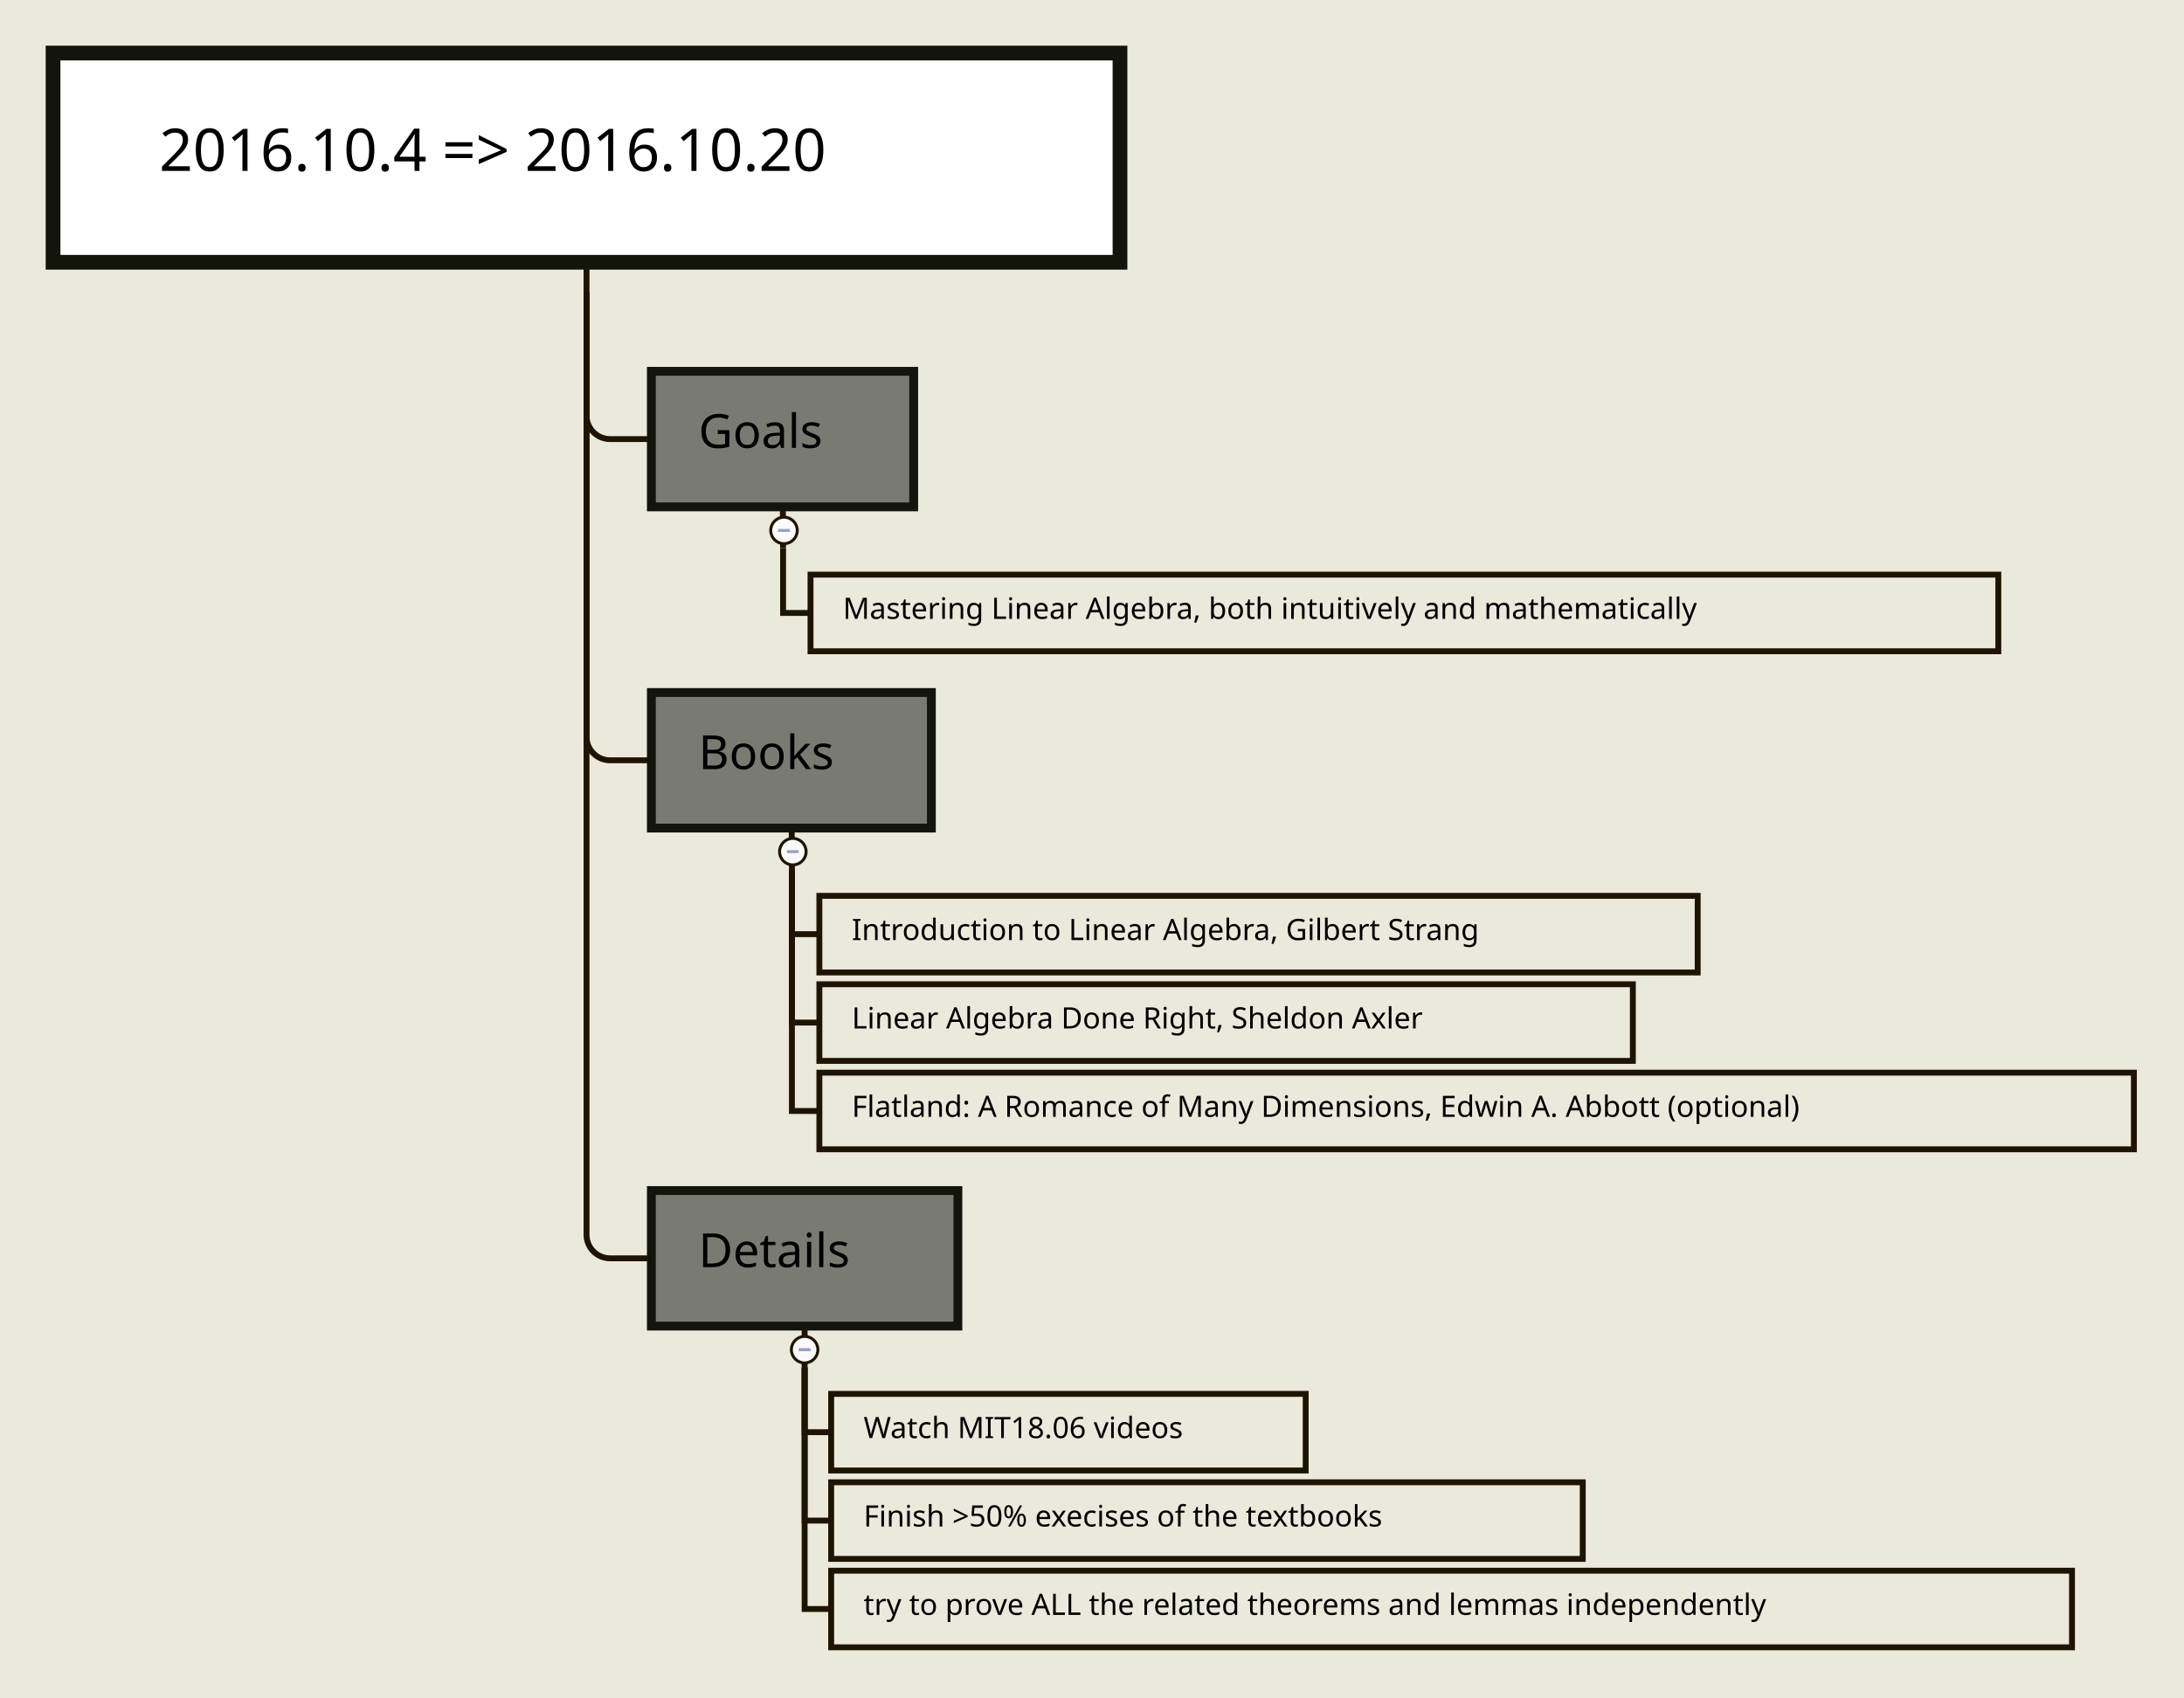
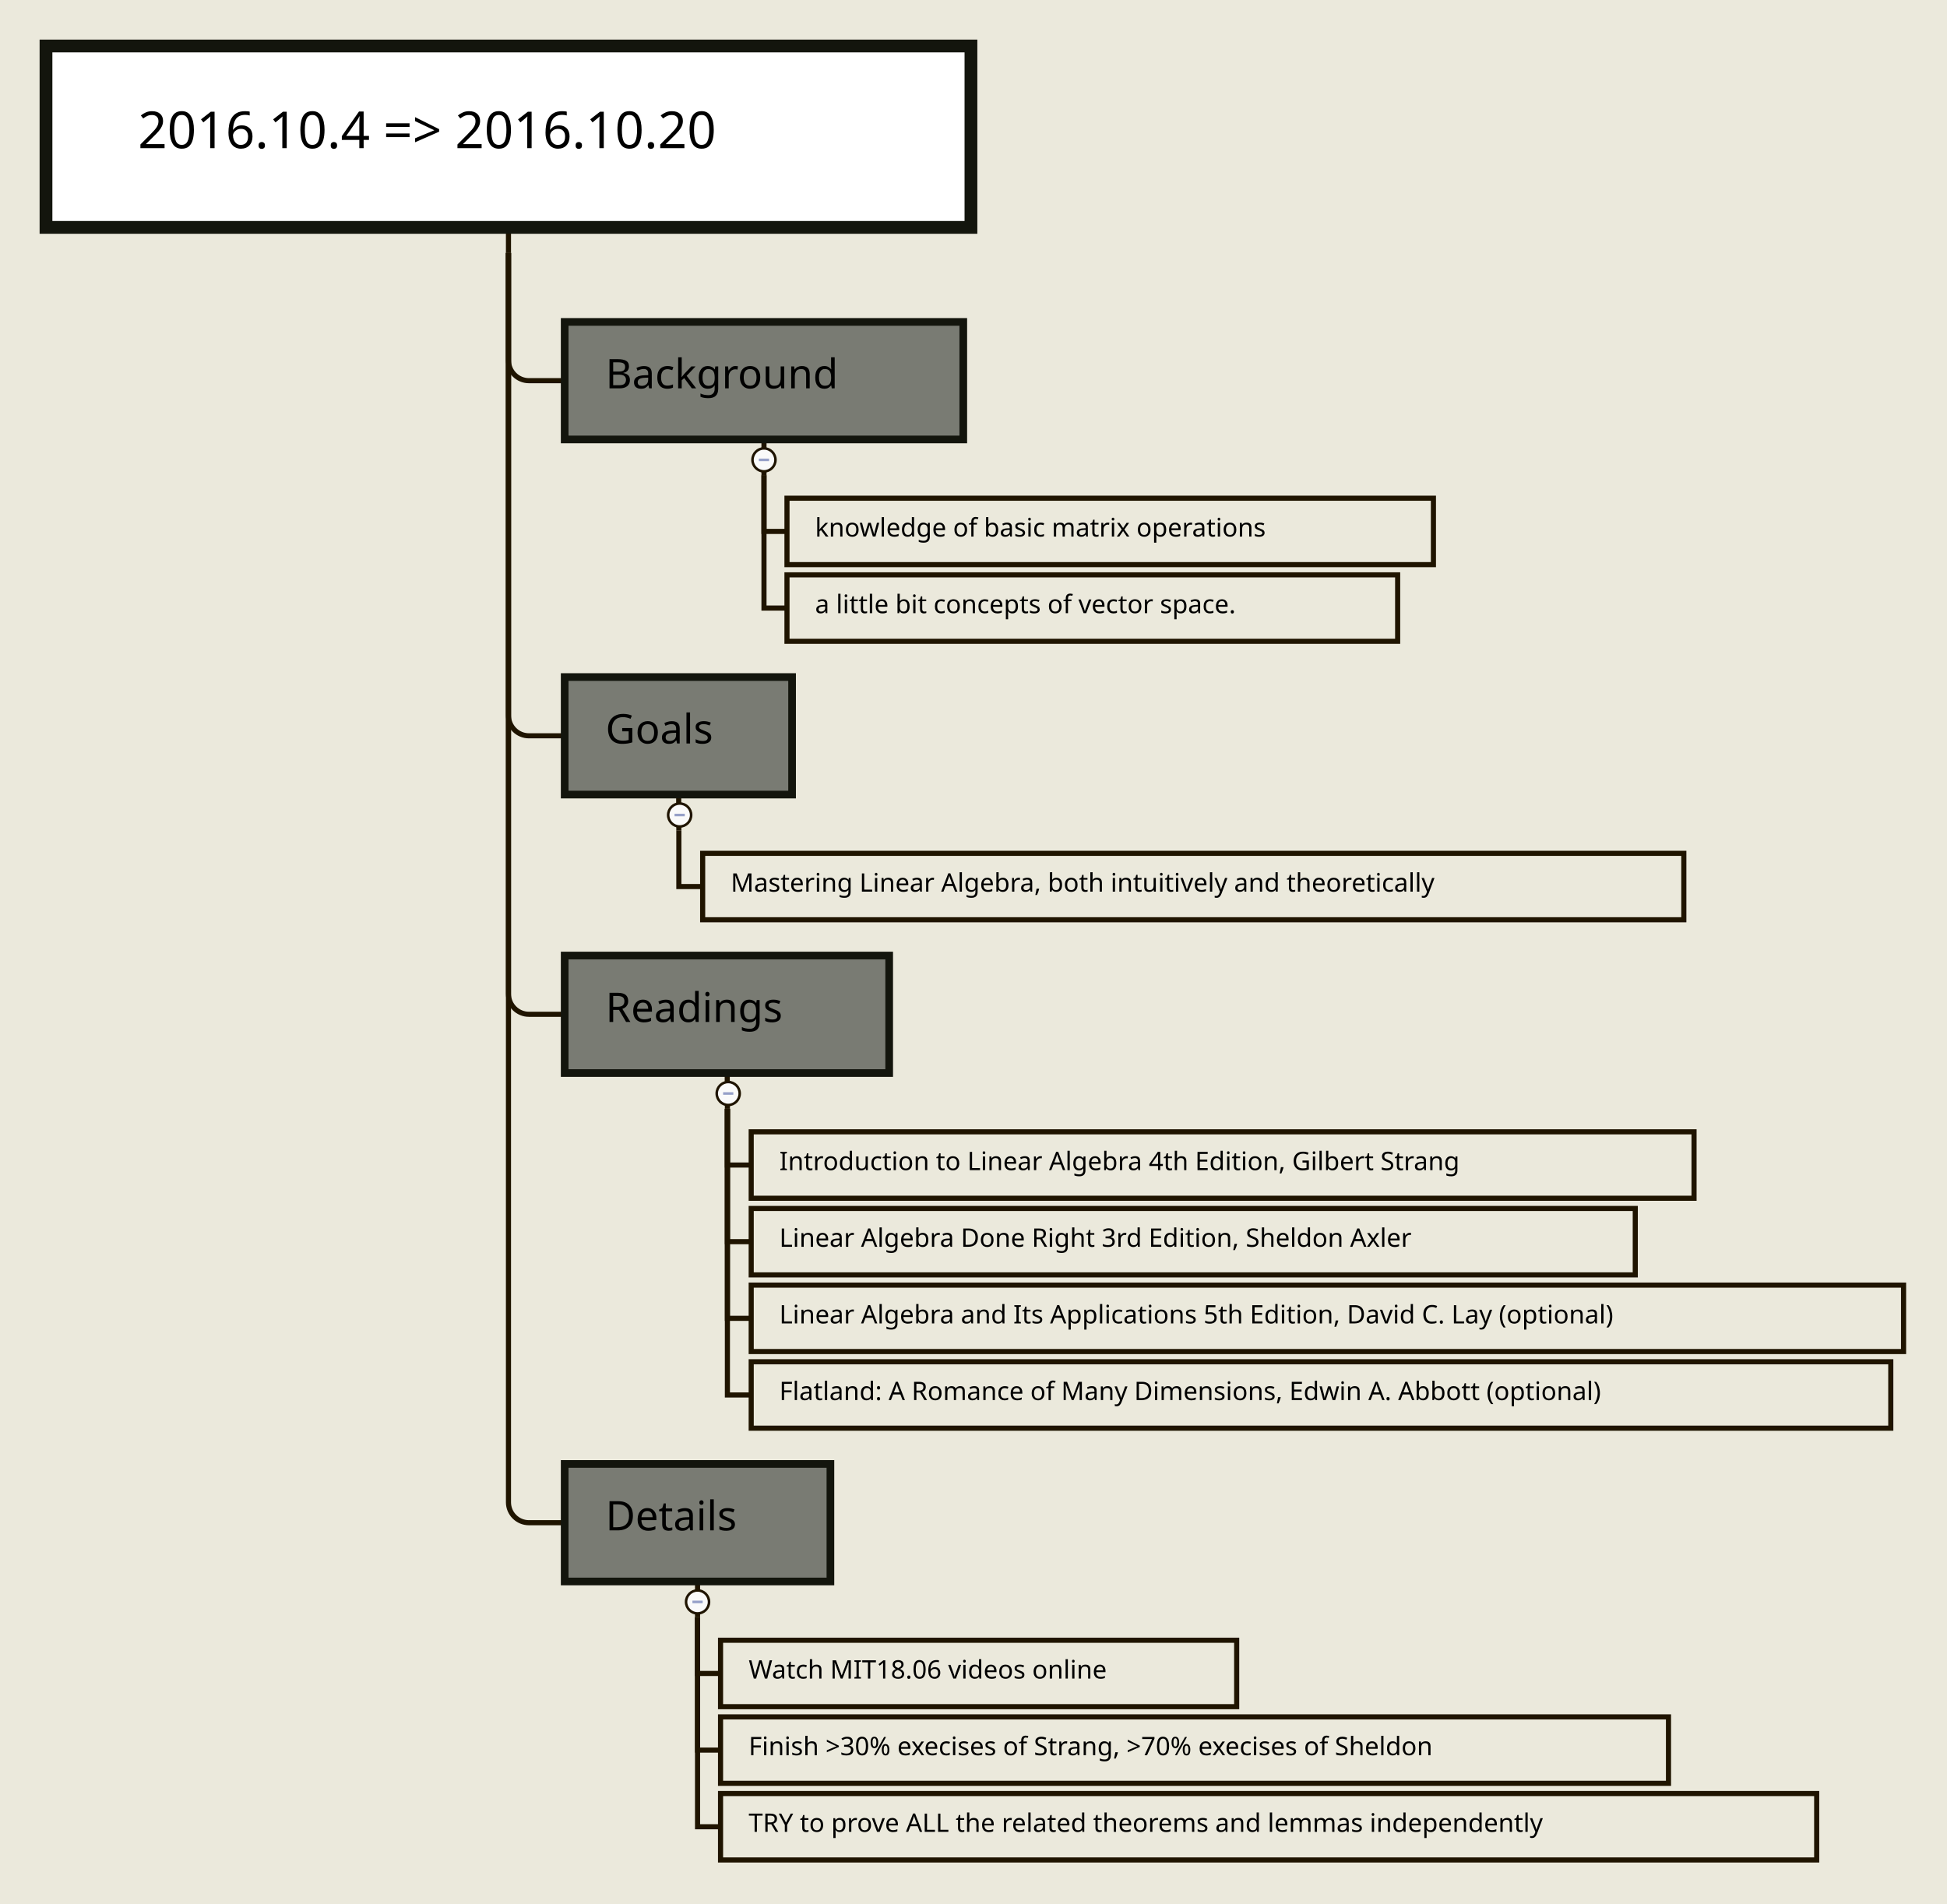
- <svg xmlns="http://www.w3.org/2000/svg" version="1.2" x="0" y="0" width="741" height="576" viewBox="0 0 741 576">
+ <svg xmlns="http://www.w3.org/2000/svg" version="1.2" x="0" y="0" width="762" height="745" viewBox="0 0 762 745">
  <style type="text/css">
text { font:12px Dialog; }
</style>
-   <rect x="-485" y="-485" width="1711" height="1546" style="fill:rgb(235,233,220);stroke:none" />
+   <rect x="-485" y="-485" width="1732" height="1715" style="fill:rgb(235,233,220);stroke:none" />
  <clipPath id="clip1">
-     <path d="M15,15 L726,15 L726,561 L15,561 Z M18,18 L18,89 L380,89 L380,18 Z M18,18 Z M18,18" />
+     <path d="M15,15 L747,15 L747,730 L15,730 Z M18,18 L18,89 L380,89 L380,18 Z M18,18 Z M18,18" />
  </clipPath>
  <path d="M199,99 L199,141 C199,145.414 202.586,149 207,149 L221,149" style="fill:none;stroke:rgb(31,20,0);stroke-width:2" clip-path="url(#clip1)" />
  <clipPath id="clip2">
-     <path d="M15,15 L726,15 L726,561 L15,561 Z M18,18 L18,89 L380,89 L380,18 Z M18,18 Z M18,18" />
-   </clipPath>
-   <path d="M199,99 L199,250 C199,254.414 202.586,258 207,258 L221,258" style="fill:none;stroke:rgb(31,20,0);stroke-width:2" clip-path="url(#clip2)" />
+     <path d="M15,15 L747,15 L747,730 L15,730 Z M18,18 L18,89 L380,89 L380,18 Z M18,18 Z M18,18" />
+   </clipPath>
+   <path d="M199,99 L199,280 C199,284.414 202.586,288 207,288 L221,288" style="fill:none;stroke:rgb(31,20,0);stroke-width:2" clip-path="url(#clip2)" />
  <clipPath id="clip3">
-     <path d="M15,15 L726,15 L726,561 L15,561 Z M18,18 L18,89 L380,89 L380,18 Z M18,18 Z M18,18" />
-   </clipPath>
-   <path d="M199,99 L199,419 C199,423.414 202.586,427 207,427 L221,427" style="fill:none;stroke:rgb(31,20,0);stroke-width:2" clip-path="url(#clip3)" />
+     <path d="M15,15 L747,15 L747,730 L15,730 Z M18,18 L18,89 L380,89 L380,18 Z M18,18 Z M18,18" />
+   </clipPath>
+   <path d="M199,99 L199,389 C199,393.414 202.586,397 207,397 L221,397" style="fill:none;stroke:rgb(31,20,0);stroke-width:2" clip-path="url(#clip3)" />
  <clipPath id="clip4">
-     <path d="M14,14 L727,14 L727,562 L14,562 L14,14 Z" />
-   </clipPath>
-   <path d="M199,89 L199,99" style="fill:none;stroke:rgb(31,20,0);stroke-width:2" clip-path="url(#clip4)" />
+     <path d="M15,15 L747,15 L747,730 L15,730 Z M18,18 L18,89 L380,89 L380,18 Z M18,18 Z M18,18" />
+   </clipPath>
+   <path d="M199,99 L199,588 C199,592.414 202.586,596 207,596 L221,596" style="fill:none;stroke:rgb(31,20,0);stroke-width:2" clip-path="url(#clip4)" />
  <clipPath id="clip5">
-     <path d="M14,14 L385,14 L385,94 L14,94 L14,14 Z" />
-   </clipPath>
-   <path d="M18,18 L18,89 L380,89 L380,18 Z M18,18" style="fill:rgb(255,255,255);stroke:none" clip-path="url(#clip5)" />
+     <path d="M14,14 L748,14 L748,731 L14,731 L14,14 Z" />
+   </clipPath>
+   <path d="M199,89 L199,99" style="fill:none;stroke:rgb(31,20,0);stroke-width:2" clip-path="url(#clip5)" />
  <clipPath id="clip6">
    <path d="M14,14 L385,14 L385,94 L14,94 L14,14 Z" />
  </clipPath>
-   <path d="M18,18 L18,89 L380,89 L380,18 Z M18,18" style="fill:none;stroke:rgb(19,21,13);stroke-width:5" clip-path="url(#clip6)" />
+   <path d="M18,18 L18,89 L380,89 L380,18 Z M18,18" style="fill:rgb(255,255,255);stroke:none" clip-path="url(#clip6)" />
+   <clipPath id="clip7">
+     <path d="M14,14 L385,14 L385,94 L14,94 L14,14 Z" />
+   </clipPath>
+   <path d="M18,18 L18,89 L380,89 L380,18 Z M18,18" style="fill:none;stroke:rgb(19,21,13);stroke-width:5" clip-path="url(#clip7)" />
  <text x="54" y="58" style="font:20px Arvo">2016.10.4 =&gt; 2016.10.20</text>
-   <clipPath id="clip7">
-     <path d="M219,124 L680,124 L680,223 L219,223 Z M221,126 L221,172 L310,172 L310,126 Z M221,126 Z M221,126" />
-   </clipPath>
-   <path d="M265.684,186 L265.684,208 L275,208" style="fill:none;stroke:rgb(31,20,0);stroke-width:2" clip-path="url(#clip7)" />
  <clipPath id="clip8">
-     <path d="M218,123 L681,123 L681,224 L218,224 L218,123 Z" />
-   </clipPath>
-   <path d="M265.613,172 L265.684,186" style="fill:none;stroke:rgb(31,20,0);stroke-width:2" clip-path="url(#clip8)" />
+     <path d="M219,124 L563,124 L563,253 L219,253 Z M221,126 L221,172 L377,172 L377,126 Z M221,126 Z M221,126" />
+   </clipPath>
+   <path d="M299,186 L299,208 L308,208" style="fill:none;stroke:rgb(31,20,0);stroke-width:2" clip-path="url(#clip8)" />
  <clipPath id="clip9">
-     <path d="M218,123 L314,123 L314,176 L218,176 L218,123 Z" />
-   </clipPath>
-   <path d="M221,126 L221,172 L310,172 L310,126 Z M221,126" style="fill:rgb(121,123,115);stroke:none" clip-path="url(#clip9)" />
+     <path d="M219,124 L563,124 L563,253 L219,253 Z M221,126 L221,172 L377,172 L377,126 Z M221,126 Z M221,126" />
+   </clipPath>
+   <path d="M299,186 L299,238 L308,238" style="fill:none;stroke:rgb(31,20,0);stroke-width:2" clip-path="url(#clip9)" />
  <clipPath id="clip10">
-     <path d="M218,123 L314,123 L314,176 L218,176 L218,123 Z" />
-   </clipPath>
-   <path d="M221,126 L221,172 L310,172 L310,126 Z M221,126" style="fill:none;stroke:rgb(19,21,13);stroke-width:3" clip-path="url(#clip10)" />
-   <text x="237" y="152" style="font:16px Roboto Slab">Goals</text>
+     <path d="M218,123 L564,123 L564,254 L218,254 L218,123 Z" />
+   </clipPath>
+   <path d="M299,172 L299,186" style="fill:none;stroke:rgb(31,20,0);stroke-width:2" clip-path="url(#clip10)" />
  <clipPath id="clip11">
-     <path d="M260,174 L273,174 L273,187 L260,187 L260,174 Z" />
-   </clipPath>
-   <path d="M270.5,180 C270.5,177.516 268.484,175.5 266,175.5 C263.516,175.5 261.5,177.516 261.5,180 C261.5,182.484 263.516,184.5 266,184.5 C268.484,184.5 270.5,182.484 270.5,180 Z M270.5,180" style="fill:rgb(250,250,250);stroke:none" clip-path="url(#clip11)" />
+     <path d="M218,123 L381,123 L381,176 L218,176 L218,123 Z" />
+   </clipPath>
+   <path d="M221,126 L221,172 L377,172 L377,126 Z M221,126" style="fill:rgb(121,123,115);stroke:none" clip-path="url(#clip11)" />
  <clipPath id="clip12">
-     <path d="M260,174 L273,174 L273,187 L260,187 L260,174 Z" />
-   </clipPath>
-   <path d="M270.5,180 C270.5,177.516 268.484,175.5 266,175.5 C263.516,175.5 261.5,177.516 261.5,180 C261.5,182.484 263.516,184.5 266,184.5 C268.484,184.5 270.5,182.484 270.5,180 Z M270.5,180" style="fill:none;stroke:rgb(31,20,0)" clip-path="url(#clip12)" />
+     <path d="M218,123 L381,123 L381,176 L218,176 L218,123 Z" />
+   </clipPath>
+   <path d="M221,126 L221,172 L377,172 L377,126 Z M221,126" style="fill:none;stroke:rgb(19,21,13);stroke-width:3" clip-path="url(#clip12)" />
+   <text x="237" y="152" style="font:16px Roboto Slab">Background</text>
  <clipPath id="clip13">
-     <path d="M260,174 L273,174 L273,187 L260,187 L260,174 Z" />
-   </clipPath>
-   <path d="M264,180 L268,180" style="fill:none;stroke:rgb(150,160,200)" clip-path="url(#clip13)" />
+     <path d="M293,174 L306,174 L306,187 L293,187 L293,174 Z" />
+   </clipPath>
+   <path d="M303.5,180 C303.5,177.516 301.484,175.5 299,175.5 C296.516,175.5 294.5,177.516 294.5,180 C294.5,182.484 296.516,184.5 299,184.5 C301.484,184.5 303.5,182.484 303.5,180 Z M303.5,180" style="fill:rgb(250,250,250);stroke:none" clip-path="url(#clip13)" />
  <clipPath id="clip14">
-     <path d="M273,193 L681,193 L681,224 L273,224 L273,193 Z" />
-   </clipPath>
-   <path d="M275,195 L275,221 L678,221 L678,195 Z M275,195" style="fill:none;stroke:rgb(31,20,0);stroke-width:2" clip-path="url(#clip14)" />
-   <text x="286" y="210" style="font:10px Roboto Slab">Mastering Linear Algebra, both intuitively and mathematically</text>
+     <path d="M293,174 L306,174 L306,187 L293,187 L293,174 Z" />
+   </clipPath>
+   <path d="M303.5,180 C303.5,177.516 301.484,175.5 299,175.5 C296.516,175.5 294.5,177.516 294.5,180 C294.5,182.484 296.516,184.5 299,184.5 C301.484,184.5 303.5,182.484 303.5,180 Z M303.5,180" style="fill:none;stroke:rgb(31,20,0)" clip-path="url(#clip14)" />
  <clipPath id="clip15">
-     <path d="M219,233 L726,233 L726,392 L219,392 Z M221,235 L221,281 L316,281 L316,235 Z M221,235 Z M221,235" />
-   </clipPath>
-   <path d="M268.684,295 L268.684,317 L278,317" style="fill:none;stroke:rgb(31,20,0);stroke-width:2" clip-path="url(#clip15)" />
+     <path d="M293,174 L306,174 L306,187 L293,187 L293,174 Z" />
+   </clipPath>
+   <path d="M297,180 L301,180" style="fill:none;stroke:rgb(150,160,200)" clip-path="url(#clip15)" />
  <clipPath id="clip16">
-     <path d="M219,233 L726,233 L726,392 L219,392 Z M221,235 L221,281 L316,281 L316,235 Z M221,235 Z M221,235" />
-   </clipPath>
-   <path d="M268.684,295 L268.684,347 L278,347" style="fill:none;stroke:rgb(31,20,0);stroke-width:2" clip-path="url(#clip16)" />
+     <path d="M306,193 L564,193 L564,224 L306,224 L306,193 Z" />
+   </clipPath>
+   <path d="M308,195 L308,221 L561,221 L561,195 Z M308,195" style="fill:none;stroke:rgb(31,20,0);stroke-width:2" clip-path="url(#clip16)" />
+   <text x="319" y="210" style="font:10px Roboto Slab">knowledge of basic matrix operations</text>
  <clipPath id="clip17">
-     <path d="M219,233 L726,233 L726,392 L219,392 Z M221,235 L221,281 L316,281 L316,235 Z M221,235 Z M221,235" />
-   </clipPath>
-   <path d="M268.684,295 L268.684,377 L278,377" style="fill:none;stroke:rgb(31,20,0);stroke-width:2" clip-path="url(#clip17)" />
+     <path d="M306,223 L550,223 L550,254 L306,254 L306,223 Z" />
+   </clipPath>
+   <path d="M308,225 L308,251 L547,251 L547,225 Z M308,225" style="fill:none;stroke:rgb(31,20,0);stroke-width:2" clip-path="url(#clip17)" />
+   <text x="319" y="240" style="font:10px Roboto Slab">a little bit concepts of vector space.</text>
  <clipPath id="clip18">
-     <path d="M218,232 L727,232 L727,393 L218,393 L218,232 Z" />
-   </clipPath>
-   <path d="M268.613,281 L268.684,295" style="fill:none;stroke:rgb(31,20,0);stroke-width:2" clip-path="url(#clip18)" />
+     <path d="M219,263 L661,263 L661,362 L219,362 Z M221,265 L221,311 L310,311 L310,265 Z M221,265 Z M221,265" />
+   </clipPath>
+   <path d="M265.684,325 L265.684,347 L275,347" style="fill:none;stroke:rgb(31,20,0);stroke-width:2" clip-path="url(#clip18)" />
  <clipPath id="clip19">
-     <path d="M218,232 L320,232 L320,285 L218,285 L218,232 Z" />
-   </clipPath>
-   <path d="M221,235 L221,281 L316,281 L316,235 Z M221,235" style="fill:rgb(121,123,115);stroke:none" clip-path="url(#clip19)" />
+     <path d="M218,262 L662,262 L662,363 L218,363 L218,262 Z" />
+   </clipPath>
+   <path d="M265.613,311 L265.684,325" style="fill:none;stroke:rgb(31,20,0);stroke-width:2" clip-path="url(#clip19)" />
  <clipPath id="clip20">
-     <path d="M218,232 L320,232 L320,285 L218,285 L218,232 Z" />
-   </clipPath>
-   <path d="M221,235 L221,281 L316,281 L316,235 Z M221,235" style="fill:none;stroke:rgb(19,21,13);stroke-width:3" clip-path="url(#clip20)" />
-   <text x="237" y="261" style="font:16px Roboto Slab">Books</text>
+     <path d="M218,262 L314,262 L314,315 L218,315 L218,262 Z" />
+   </clipPath>
+   <path d="M221,265 L221,311 L310,311 L310,265 Z M221,265" style="fill:rgb(121,123,115);stroke:none" clip-path="url(#clip20)" />
  <clipPath id="clip21">
-     <path d="M263,283 L276,283 L276,296 L263,296 L263,283 Z" />
-   </clipPath>
-   <path d="M273.5,289 C273.5,286.516 271.484,284.5 269,284.5 C266.516,284.5 264.5,286.516 264.5,289 C264.5,291.484 266.516,293.5 269,293.5 C271.484,293.5 273.5,291.484 273.5,289 Z M273.5,289" style="fill:rgb(250,250,250);stroke:none" clip-path="url(#clip21)" />
+     <path d="M218,262 L314,262 L314,315 L218,315 L218,262 Z" />
+   </clipPath>
+   <path d="M221,265 L221,311 L310,311 L310,265 Z M221,265" style="fill:none;stroke:rgb(19,21,13);stroke-width:3" clip-path="url(#clip21)" />
+   <text x="237" y="291" style="font:16px Roboto Slab">Goals</text>
  <clipPath id="clip22">
-     <path d="M263,283 L276,283 L276,296 L263,296 L263,283 Z" />
-   </clipPath>
-   <path d="M273.5,289 C273.5,286.516 271.484,284.5 269,284.5 C266.516,284.5 264.5,286.516 264.5,289 C264.5,291.484 266.516,293.5 269,293.5 C271.484,293.5 273.5,291.484 273.5,289 Z M273.5,289" style="fill:none;stroke:rgb(31,20,0)" clip-path="url(#clip22)" />
+     <path d="M260,313 L273,313 L273,326 L260,326 L260,313 Z" />
+   </clipPath>
+   <path d="M270.5,319 C270.5,316.516 268.484,314.5 266,314.5 C263.516,314.5 261.5,316.516 261.5,319 C261.5,321.484 263.516,323.5 266,323.5 C268.484,323.5 270.5,321.484 270.5,319 Z M270.5,319" style="fill:rgb(250,250,250);stroke:none" clip-path="url(#clip22)" />
  <clipPath id="clip23">
-     <path d="M263,283 L276,283 L276,296 L263,296 L263,283 Z" />
-   </clipPath>
-   <path d="M267,289 L271,289" style="fill:none;stroke:rgb(150,160,200)" clip-path="url(#clip23)" />
+     <path d="M260,313 L273,313 L273,326 L260,326 L260,313 Z" />
+   </clipPath>
+   <path d="M270.5,319 C270.5,316.516 268.484,314.5 266,314.5 C263.516,314.5 261.5,316.516 261.5,319 C261.5,321.484 263.516,323.5 266,323.5 C268.484,323.5 270.5,321.484 270.5,319 Z M270.5,319" style="fill:none;stroke:rgb(31,20,0)" clip-path="url(#clip23)" />
  <clipPath id="clip24">
-     <path d="M276,302 L579,302 L579,333 L276,333 L276,302 Z" />
-   </clipPath>
-   <path d="M278,304 L278,330 L576,330 L576,304 Z M278,304" style="fill:none;stroke:rgb(31,20,0);stroke-width:2" clip-path="url(#clip24)" />
-   <text x="289" y="319" style="font:10px Roboto Slab">Introduction to Linear Algebra, Gilbert Strang</text>
+     <path d="M260,313 L273,313 L273,326 L260,326 L260,313 Z" />
+   </clipPath>
+   <path d="M264,319 L268,319" style="fill:none;stroke:rgb(150,160,200)" clip-path="url(#clip24)" />
  <clipPath id="clip25">
-     <path d="M276,332 L557,332 L557,363 L276,363 L276,332 Z" />
-   </clipPath>
-   <path d="M278,334 L278,360 L554,360 L554,334 Z M278,334" style="fill:none;stroke:rgb(31,20,0);stroke-width:2" clip-path="url(#clip25)" />
-   <text x="289" y="349" style="font:10px Roboto Slab">Linear Algebra Done Right, Sheldon Axler</text>
+     <path d="M273,332 L662,332 L662,363 L273,363 L273,332 Z" />
+   </clipPath>
+   <path d="M275,334 L275,360 L659,360 L659,334 Z M275,334" style="fill:none;stroke:rgb(31,20,0);stroke-width:2" clip-path="url(#clip25)" />
+   <text x="286" y="349" style="font:10px Roboto Slab">Mastering Linear Algebra, both intuitively and theoretically</text>
  <clipPath id="clip26">
-     <path d="M276,362 L727,362 L727,393 L276,393 L276,362 Z" />
-   </clipPath>
-   <path d="M278,364 L278,390 L724,390 L724,364 Z M278,364" style="fill:none;stroke:rgb(31,20,0);stroke-width:2" clip-path="url(#clip26)" />
-   <text x="289" y="379" style="font:10px Roboto Slab">Flatland: A Romance of Many Dimensions, Edwin A. Abbott (optional)</text>
+     <path d="M219,372 L747,372 L747,561 L219,561 Z M221,374 L221,420 L348,420 L348,374 Z M221,374 Z M221,374" />
+   </clipPath>
+   <path d="M284.684,434 L284.684,456 L294,456" style="fill:none;stroke:rgb(31,20,0);stroke-width:2" clip-path="url(#clip26)" />
  <clipPath id="clip27">
-     <path d="M219,402 L705,402 L705,561 L219,561 Z M221,404 L221,450 L325,450 L325,404 Z M221,404 Z M221,404" />
-   </clipPath>
-   <path d="M273,464 L273,486 L282,486" style="fill:none;stroke:rgb(31,20,0);stroke-width:2" clip-path="url(#clip27)" />
+     <path d="M219,372 L747,372 L747,561 L219,561 Z M221,374 L221,420 L348,420 L348,374 Z M221,374 Z M221,374" />
+   </clipPath>
+   <path d="M284.684,434 L284.684,486 L294,486" style="fill:none;stroke:rgb(31,20,0);stroke-width:2" clip-path="url(#clip27)" />
  <clipPath id="clip28">
-     <path d="M219,402 L705,402 L705,561 L219,561 Z M221,404 L221,450 L325,450 L325,404 Z M221,404 Z M221,404" />
-   </clipPath>
-   <path d="M273,464 L273,516 L282,516" style="fill:none;stroke:rgb(31,20,0);stroke-width:2" clip-path="url(#clip28)" />
+     <path d="M219,372 L747,372 L747,561 L219,561 Z M221,374 L221,420 L348,420 L348,374 Z M221,374 Z M221,374" />
+   </clipPath>
+   <path d="M284.684,434 L284.684,516 L294,516" style="fill:none;stroke:rgb(31,20,0);stroke-width:2" clip-path="url(#clip28)" />
  <clipPath id="clip29">
-     <path d="M219,402 L705,402 L705,561 L219,561 Z M221,404 L221,450 L325,450 L325,404 Z M221,404 Z M221,404" />
-   </clipPath>
-   <path d="M273,464 L273,546 L282,546" style="fill:none;stroke:rgb(31,20,0);stroke-width:2" clip-path="url(#clip29)" />
+     <path d="M219,372 L747,372 L747,561 L219,561 Z M221,374 L221,420 L348,420 L348,374 Z M221,374 Z M221,374" />
+   </clipPath>
+   <path d="M284.684,434 L284.684,546 L294,546" style="fill:none;stroke:rgb(31,20,0);stroke-width:2" clip-path="url(#clip29)" />
  <clipPath id="clip30">
-     <path d="M218,401 L706,401 L706,562 L218,562 L218,401 Z" />
-   </clipPath>
-   <path d="M273,450 L273,464" style="fill:none;stroke:rgb(31,20,0);stroke-width:2" clip-path="url(#clip30)" />
+     <path d="M218,371 L748,371 L748,562 L218,562 L218,371 Z" />
+   </clipPath>
+   <path d="M284.613,420 L284.684,434" style="fill:none;stroke:rgb(31,20,0);stroke-width:2" clip-path="url(#clip30)" />
  <clipPath id="clip31">
-     <path d="M218,401 L329,401 L329,454 L218,454 L218,401 Z" />
-   </clipPath>
-   <path d="M221,404 L221,450 L325,450 L325,404 Z M221,404" style="fill:rgb(121,123,115);stroke:none" clip-path="url(#clip31)" />
+     <path d="M218,371 L352,371 L352,424 L218,424 L218,371 Z" />
+   </clipPath>
+   <path d="M221,374 L221,420 L348,420 L348,374 Z M221,374" style="fill:rgb(121,123,115);stroke:none" clip-path="url(#clip31)" />
  <clipPath id="clip32">
-     <path d="M218,401 L329,401 L329,454 L218,454 L218,401 Z" />
-   </clipPath>
-   <path d="M221,404 L221,450 L325,450 L325,404 Z M221,404" style="fill:none;stroke:rgb(19,21,13);stroke-width:3" clip-path="url(#clip32)" />
-   <text x="237" y="430" style="font:16px Roboto Slab">Details</text>
+     <path d="M218,371 L352,371 L352,424 L218,424 L218,371 Z" />
+   </clipPath>
+   <path d="M221,374 L221,420 L348,420 L348,374 Z M221,374" style="fill:none;stroke:rgb(19,21,13);stroke-width:3" clip-path="url(#clip32)" />
+   <text x="237" y="400" style="font:16px Roboto Slab">Readings</text>
  <clipPath id="clip33">
-     <path d="M267,452 L280,452 L280,465 L267,465 L267,452 Z" />
-   </clipPath>
-   <path d="M277.5,458 C277.5,455.516 275.484,453.5 273,453.5 C270.516,453.5 268.5,455.516 268.5,458 C268.5,460.484 270.516,462.5 273,462.5 C275.484,462.5 277.5,460.484 277.5,458 Z M277.5,458" style="fill:rgb(250,250,250);stroke:none" clip-path="url(#clip33)" />
+     <path d="M279,422 L292,422 L292,435 L279,435 L279,422 Z" />
+   </clipPath>
+   <path d="M289.5,428 C289.5,425.516 287.484,423.5 285,423.5 C282.516,423.5 280.5,425.516 280.5,428 C280.5,430.484 282.516,432.5 285,432.5 C287.484,432.5 289.5,430.484 289.5,428 Z M289.5,428" style="fill:rgb(250,250,250);stroke:none" clip-path="url(#clip33)" />
  <clipPath id="clip34">
-     <path d="M267,452 L280,452 L280,465 L267,465 L267,452 Z" />
-   </clipPath>
-   <path d="M277.5,458 C277.5,455.516 275.484,453.5 273,453.5 C270.516,453.5 268.5,455.516 268.5,458 C268.5,460.484 270.516,462.5 273,462.5 C275.484,462.5 277.5,460.484 277.5,458 Z M277.5,458" style="fill:none;stroke:rgb(31,20,0)" clip-path="url(#clip34)" />
+     <path d="M279,422 L292,422 L292,435 L279,435 L279,422 Z" />
+   </clipPath>
+   <path d="M289.5,428 C289.5,425.516 287.484,423.5 285,423.5 C282.516,423.5 280.5,425.516 280.5,428 C280.5,430.484 282.516,432.5 285,432.5 C287.484,432.5 289.5,430.484 289.5,428 Z M289.5,428" style="fill:none;stroke:rgb(31,20,0)" clip-path="url(#clip34)" />
  <clipPath id="clip35">
-     <path d="M267,452 L280,452 L280,465 L267,465 L267,452 Z" />
-   </clipPath>
-   <path d="M271,458 L275,458" style="fill:none;stroke:rgb(150,160,200)" clip-path="url(#clip35)" />
+     <path d="M279,422 L292,422 L292,435 L279,435 L279,422 Z" />
+   </clipPath>
+   <path d="M283,428 L287,428" style="fill:none;stroke:rgb(150,160,200)" clip-path="url(#clip35)" />
  <clipPath id="clip36">
-     <path d="M280,471 L446,471 L446,502 L280,502 L280,471 Z" />
-   </clipPath>
-   <path d="M282,473 L282,499 L443,499 L443,473 Z M282,473" style="fill:none;stroke:rgb(31,20,0);stroke-width:2" clip-path="url(#clip36)" />
-   <text x="293" y="488" style="font:10px Roboto Slab">Watch MIT18.06 videos</text>
+     <path d="M292,441 L666,441 L666,472 L292,472 L292,441 Z" />
+   </clipPath>
+   <path d="M294,443 L294,469 L663,469 L663,443 Z M294,443" style="fill:none;stroke:rgb(31,20,0);stroke-width:2" clip-path="url(#clip36)" />
+   <text x="305" y="458" style="font:10px Roboto Slab">Introduction to Linear Algebra 4th Edition, Gilbert Strang</text>
  <clipPath id="clip37">
-     <path d="M280,501 L540,501 L540,532 L280,532 L280,501 Z" />
-   </clipPath>
-   <path d="M282,503 L282,529 L537,529 L537,503 Z M282,503" style="fill:none;stroke:rgb(31,20,0);stroke-width:2" clip-path="url(#clip37)" />
-   <text x="293" y="518" style="font:10px Roboto Slab">Finish &gt;50% execises of the textbooks</text>
+     <path d="M292,471 L643,471 L643,502 L292,502 L292,471 Z" />
+   </clipPath>
+   <path d="M294,473 L294,499 L640,499 L640,473 Z M294,473" style="fill:none;stroke:rgb(31,20,0);stroke-width:2" clip-path="url(#clip37)" />
+   <text x="305" y="488" style="font:10px Roboto Slab">Linear Algebra Done Right 3rd Edition, Sheldon Axler</text>
  <clipPath id="clip38">
-     <path d="M280,531 L706,531 L706,562 L280,562 L280,531 Z" />
-   </clipPath>
-   <path d="M282,533 L282,559 L703,559 L703,533 Z M282,533" style="fill:none;stroke:rgb(31,20,0);stroke-width:2" clip-path="url(#clip38)" />
-   <text x="293" y="548" style="font:10px Roboto Slab">try to prove ALL the related theorems and lemmas independently</text>
+     <path d="M292,501 L748,501 L748,532 L292,532 L292,501 Z" />
+   </clipPath>
+   <path d="M294,503 L294,529 L745,529 L745,503 Z M294,503" style="fill:none;stroke:rgb(31,20,0);stroke-width:2" clip-path="url(#clip38)" />
+   <text x="305" y="518" style="font:10px Roboto Slab">Linear Algebra and Its Applications 5th Edition, David C. Lay (optional)</text>
+   <clipPath id="clip39">
+     <path d="M292,531 L743,531 L743,562 L292,562 L292,531 Z" />
+   </clipPath>
+   <path d="M294,533 L294,559 L740,559 L740,533 Z M294,533" style="fill:none;stroke:rgb(31,20,0);stroke-width:2" clip-path="url(#clip39)" />
+   <text x="305" y="548" style="font:10px Roboto Slab">Flatland: A Romance of Many Dimensions, Edwin A. Abbott (optional)</text>
+   <clipPath id="clip40">
+     <path d="M219,571 L713,571 L713,730 L219,730 Z M221,573 L221,619 L325,619 L325,573 Z M221,573 Z M221,573" />
+   </clipPath>
+   <path d="M273,633 L273,655 L282,655" style="fill:none;stroke:rgb(31,20,0);stroke-width:2" clip-path="url(#clip40)" />
+   <clipPath id="clip41">
+     <path d="M219,571 L713,571 L713,730 L219,730 Z M221,573 L221,619 L325,619 L325,573 Z M221,573 Z M221,573" />
+   </clipPath>
+   <path d="M273,633 L273,685 L282,685" style="fill:none;stroke:rgb(31,20,0);stroke-width:2" clip-path="url(#clip41)" />
+   <clipPath id="clip42">
+     <path d="M219,571 L713,571 L713,730 L219,730 Z M221,573 L221,619 L325,619 L325,573 Z M221,573 Z M221,573" />
+   </clipPath>
+   <path d="M273,633 L273,715 L282,715" style="fill:none;stroke:rgb(31,20,0);stroke-width:2" clip-path="url(#clip42)" />
+   <clipPath id="clip43">
+     <path d="M218,570 L714,570 L714,731 L218,731 L218,570 Z" />
+   </clipPath>
+   <path d="M273,619 L273,633" style="fill:none;stroke:rgb(31,20,0);stroke-width:2" clip-path="url(#clip43)" />
+   <clipPath id="clip44">
+     <path d="M218,570 L329,570 L329,623 L218,623 L218,570 Z" />
+   </clipPath>
+   <path d="M221,573 L221,619 L325,619 L325,573 Z M221,573" style="fill:rgb(121,123,115);stroke:none" clip-path="url(#clip44)" />
+   <clipPath id="clip45">
+     <path d="M218,570 L329,570 L329,623 L218,623 L218,570 Z" />
+   </clipPath>
+   <path d="M221,573 L221,619 L325,619 L325,573 Z M221,573" style="fill:none;stroke:rgb(19,21,13);stroke-width:3" clip-path="url(#clip45)" />
+   <text x="237" y="599" style="font:16px Roboto Slab">Details</text>
+   <clipPath id="clip46">
+     <path d="M267,621 L280,621 L280,634 L267,634 L267,621 Z" />
+   </clipPath>
+   <path d="M277.5,627 C277.5,624.516 275.484,622.5 273,622.5 C270.516,622.5 268.5,624.516 268.5,627 C268.5,629.484 270.516,631.5 273,631.5 C275.484,631.5 277.5,629.484 277.5,627 Z M277.5,627" style="fill:rgb(250,250,250);stroke:none" clip-path="url(#clip46)" />
+   <clipPath id="clip47">
+     <path d="M267,621 L280,621 L280,634 L267,634 L267,621 Z" />
+   </clipPath>
+   <path d="M277.5,627 C277.5,624.516 275.484,622.5 273,622.5 C270.516,622.5 268.5,624.516 268.5,627 C268.5,629.484 270.516,631.5 273,631.5 C275.484,631.5 277.5,629.484 277.5,627 Z M277.5,627" style="fill:none;stroke:rgb(31,20,0)" clip-path="url(#clip47)" />
+   <clipPath id="clip48">
+     <path d="M267,621 L280,621 L280,634 L267,634 L267,621 Z" />
+   </clipPath>
+   <path d="M271,627 L275,627" style="fill:none;stroke:rgb(150,160,200)" clip-path="url(#clip48)" />
+   <clipPath id="clip49">
+     <path d="M280,640 L487,640 L487,671 L280,671 L280,640 Z" />
+   </clipPath>
+   <path d="M282,642 L282,668 L484,668 L484,642 Z M282,642" style="fill:none;stroke:rgb(31,20,0);stroke-width:2" clip-path="url(#clip49)" />
+   <text x="293" y="657" style="font:10px Roboto Slab">Watch MIT18.06 videos online</text>
+   <clipPath id="clip50">
+     <path d="M280,670 L656,670 L656,701 L280,701 L280,670 Z" />
+   </clipPath>
+   <path d="M282,672 L282,698 L653,698 L653,672 Z M282,672" style="fill:none;stroke:rgb(31,20,0);stroke-width:2" clip-path="url(#clip50)" />
+   <text x="293" y="687" style="font:10px Roboto Slab">Finish &gt;30% execises of Strang, &gt;70% execises of Sheldon</text>
+   <clipPath id="clip51">
+     <path d="M280,700 L714,700 L714,731 L280,731 L280,700 Z" />
+   </clipPath>
+   <path d="M282,702 L282,728 L711,728 L711,702 Z M282,702" style="fill:none;stroke:rgb(31,20,0);stroke-width:2" clip-path="url(#clip51)" />
+   <text x="293" y="717" style="font:10px Roboto Slab">TRY to prove ALL the related theorems and lemmas independently</text>
</svg>
